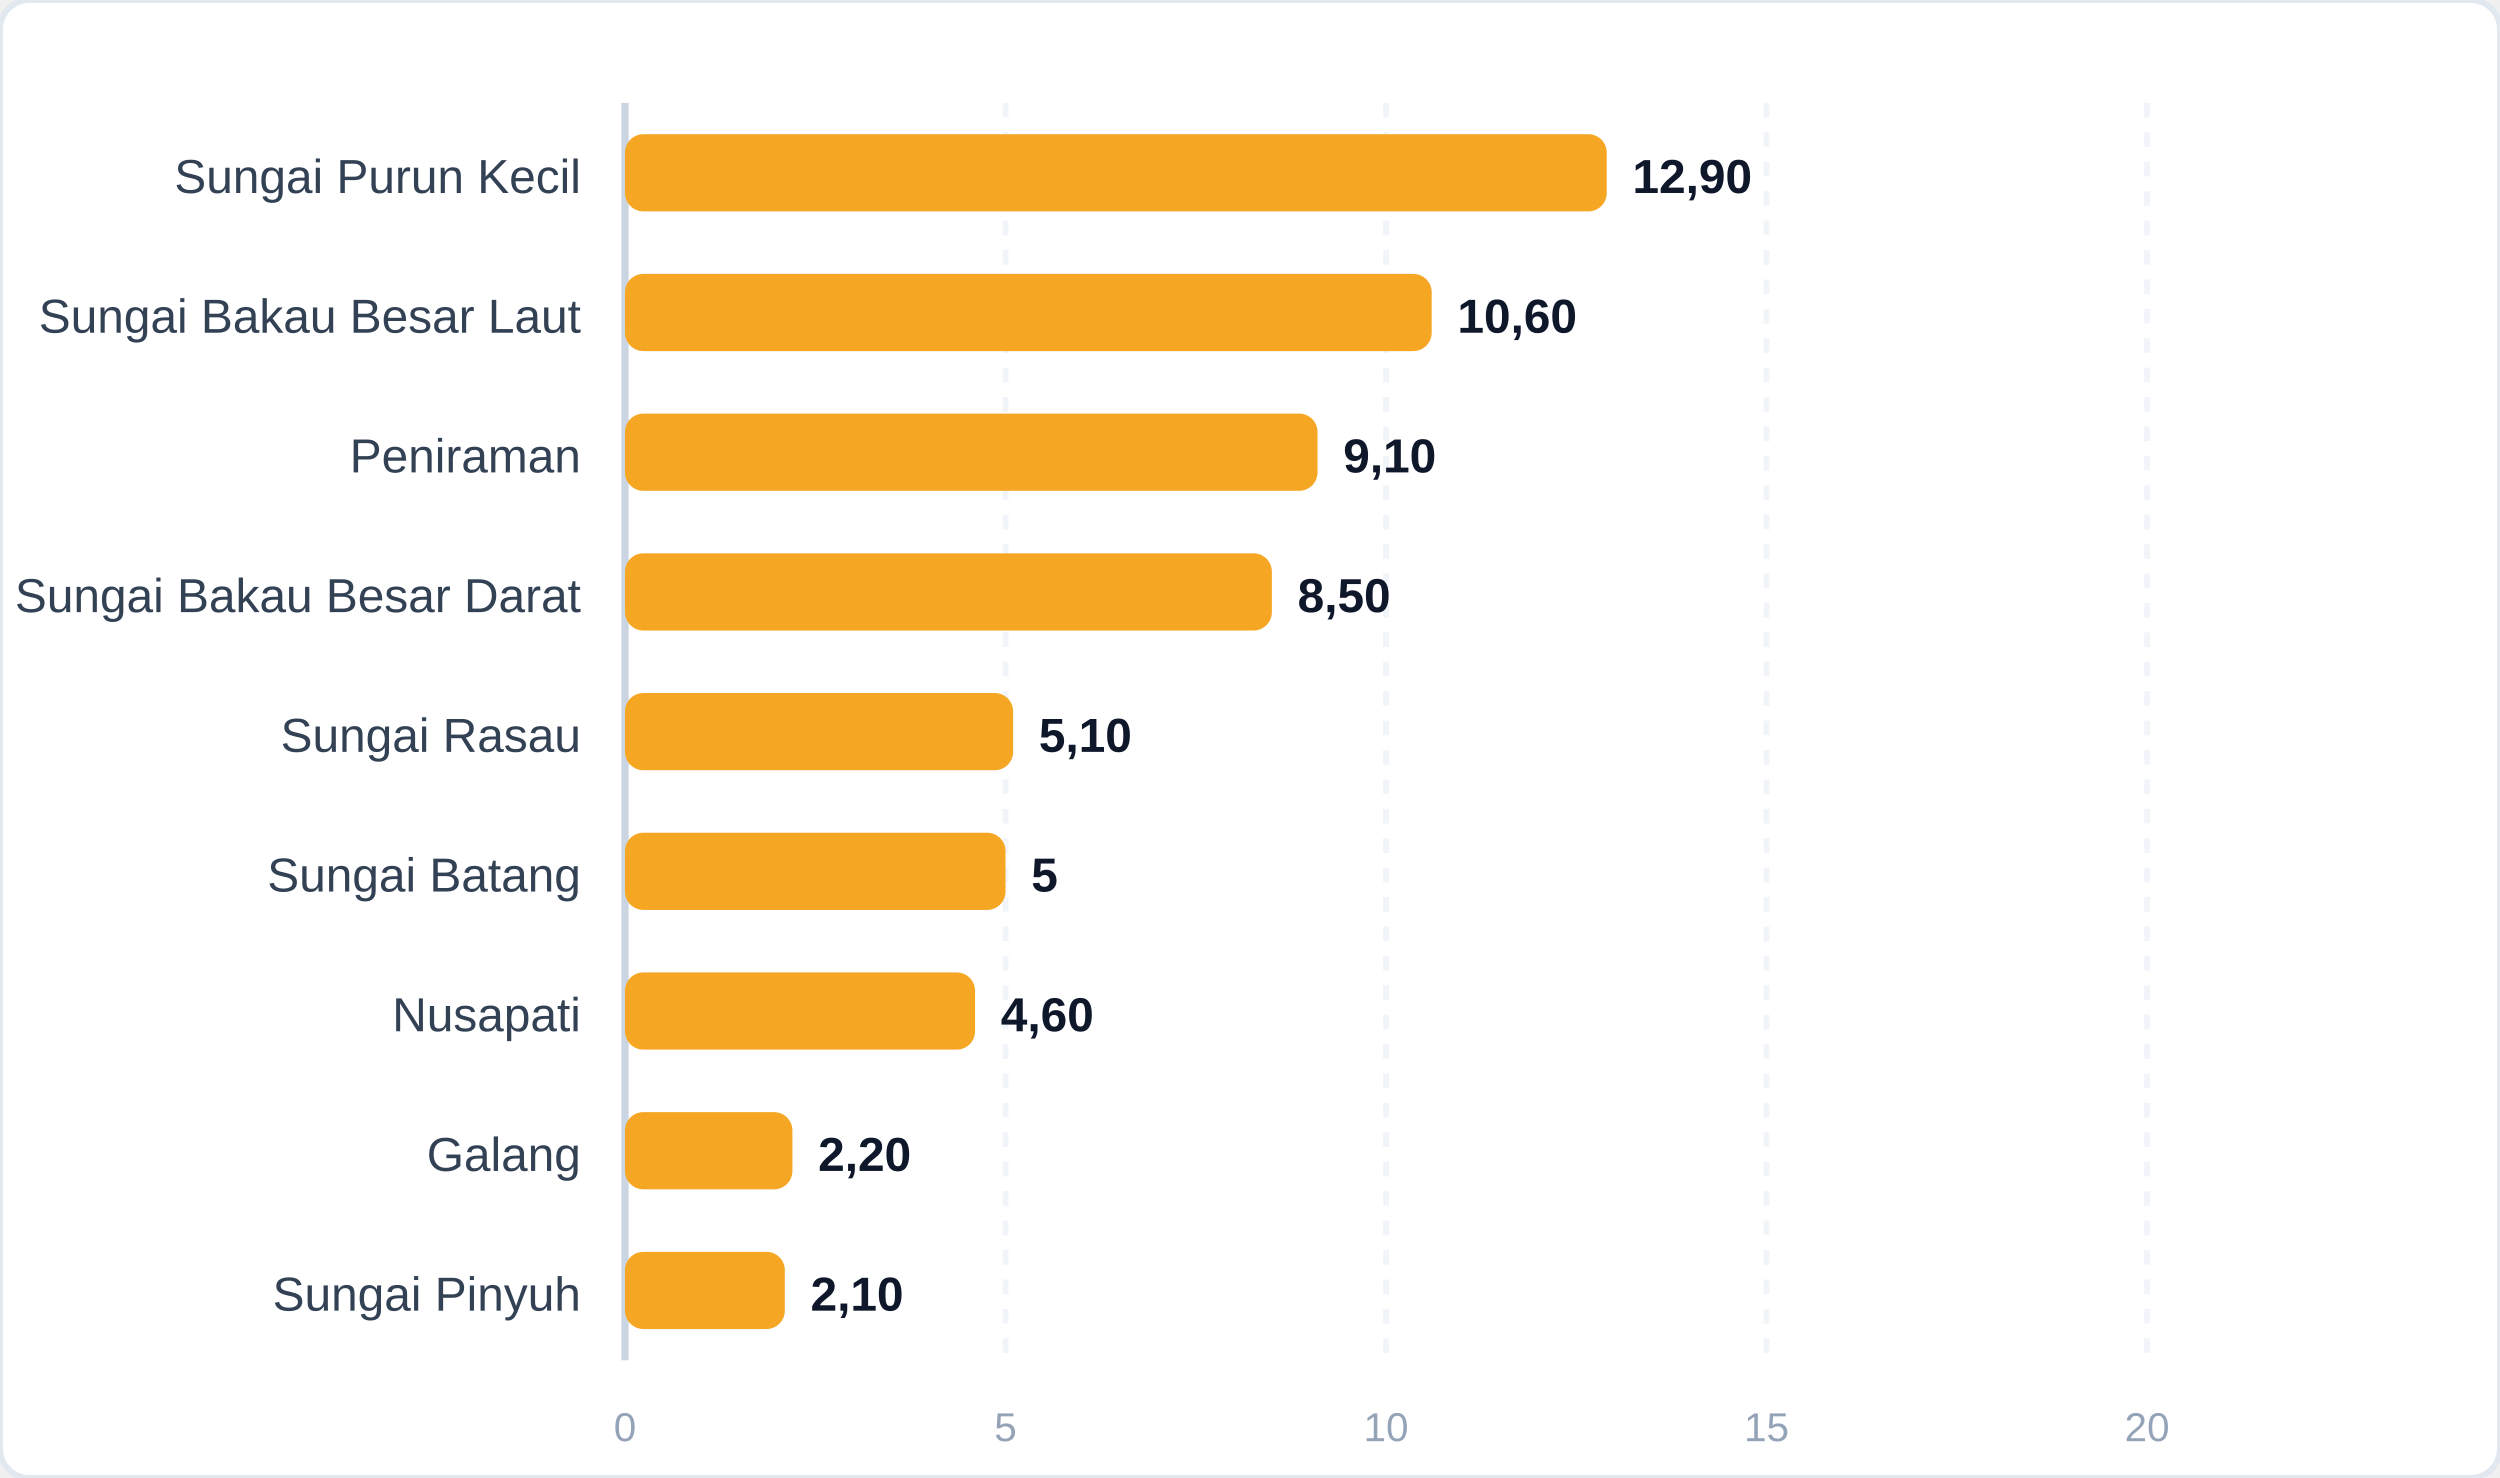
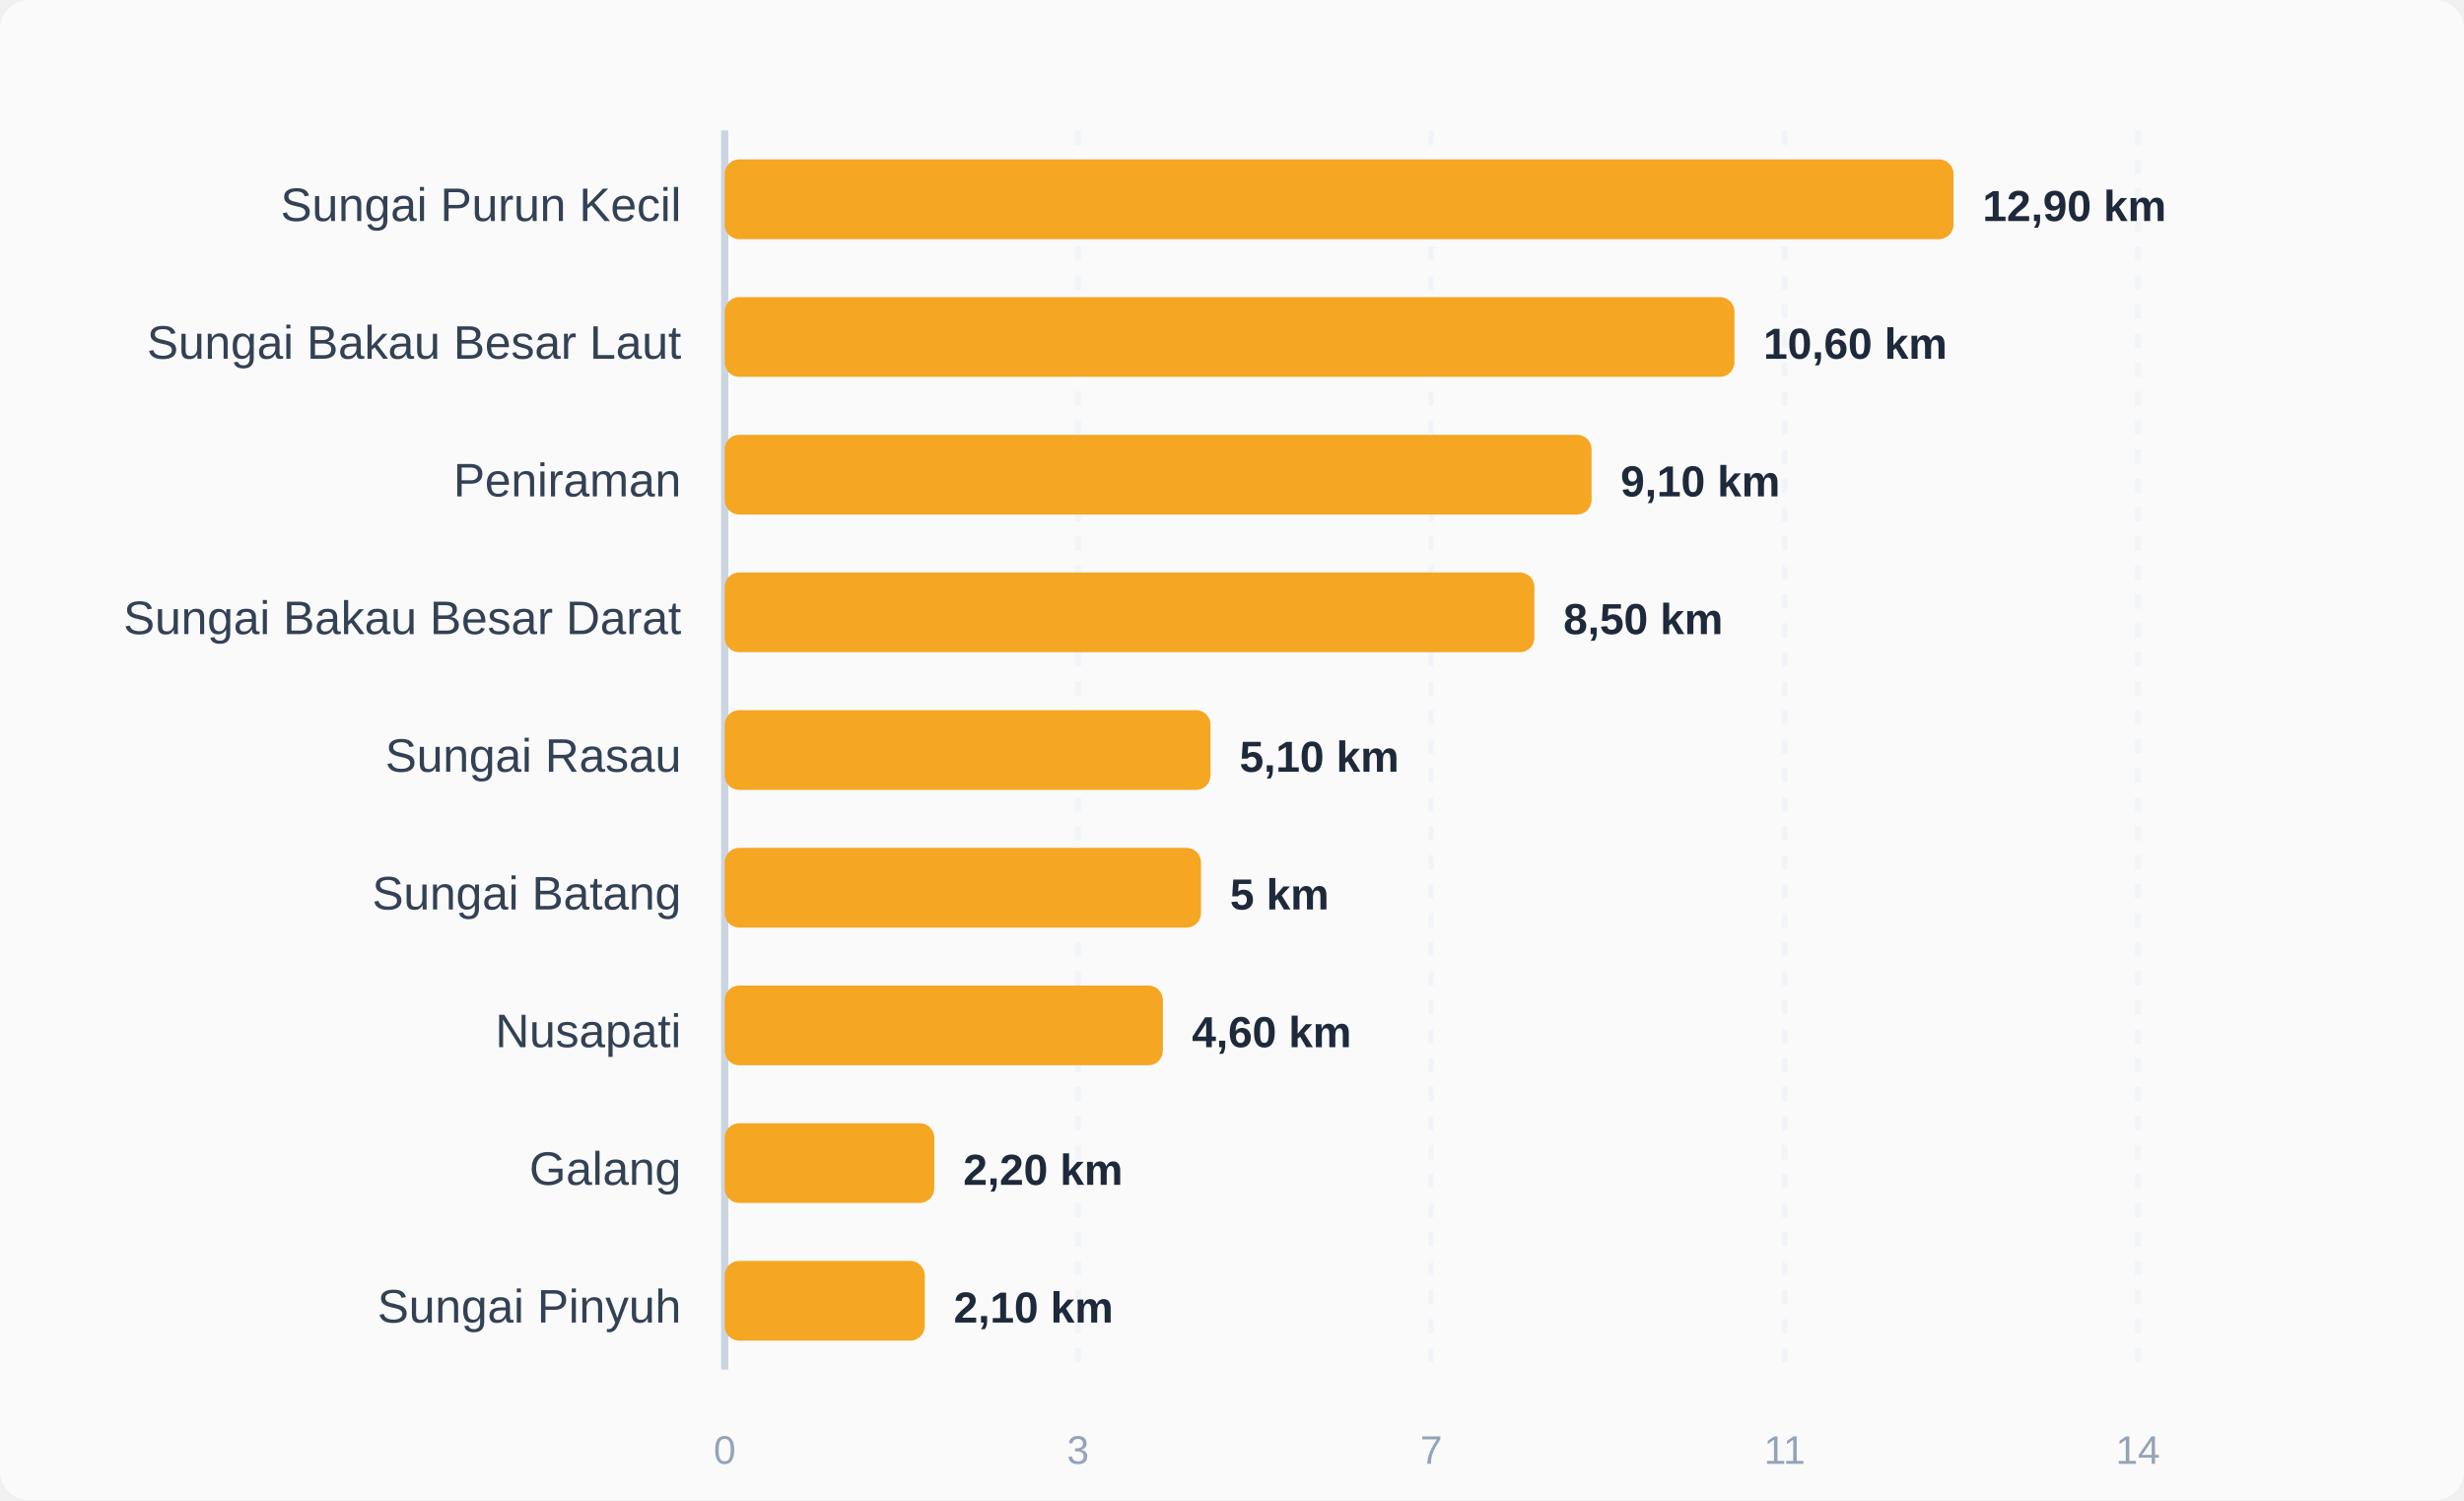
- <svg xmlns="http://www.w3.org/2000/svg" viewBox="0 0 340 201" width="100%" style="font-family: 'Liberation Sans', Arial, sans-serif;">
-   <rect width="340" height="201" rx="4" fill="#FFFFFF" stroke="#E2E8F0" stroke-width="0.8" />
-   <line x1="85.0" y1="14" x2="85.0" y2="185" stroke="#F1F5F9" stroke-width="0.8" stroke-dasharray="2,2" />
-   <text x="85.0" y="196" font-size="5.5" fill="#94A3B8" text-anchor="middle">0</text>
-   <line x1="136.75" y1="14" x2="136.75" y2="185" stroke="#F1F5F9" stroke-width="0.8" stroke-dasharray="2,2" />
-   <text x="136.75" y="196" font-size="5.5" fill="#94A3B8" text-anchor="middle">5</text>
-   <line x1="188.5" y1="14" x2="188.5" y2="185" stroke="#F1F5F9" stroke-width="0.8" stroke-dasharray="2,2" />
-   <text x="188.5" y="196" font-size="5.5" fill="#94A3B8" text-anchor="middle">10</text>
-   <line x1="240.25" y1="14" x2="240.25" y2="185" stroke="#F1F5F9" stroke-width="0.8" stroke-dasharray="2,2" />
-   <text x="240.25" y="196" font-size="5.5" fill="#94A3B8" text-anchor="middle">15</text>
-   <line x1="292.0" y1="14" x2="292.0" y2="185" stroke="#F1F5F9" stroke-width="0.8" stroke-dasharray="2,2" />
-   <text x="292.0" y="196" font-size="5.5" fill="#94A3B8" text-anchor="middle">20</text>
-   <line x1="85" y1="14" x2="85" y2="185" stroke="#CBD5E1" stroke-width="1" />
-   <text x="79" y="26.25" font-size="6.5" fill="#334155" text-anchor="end">Sungai Purun Kecil</text>
-   <rect x="85" y="18.25" width="133.515" height="10.5" rx="2.5" fill="#F5A623" />
-   <text x="222.015" y="26.25" font-size="6.5" font-weight="bold" fill="#0F172A">12,90</text>
-   <text x="79" y="45.25" font-size="6.5" fill="#334155" text-anchor="end">Sungai Bakau Besar Laut</text>
-   <rect x="85" y="37.25" width="109.71" height="10.5" rx="2.5" fill="#F5A623" />
-   <text x="198.21" y="45.25" font-size="6.5" font-weight="bold" fill="#0F172A">10,60</text>
-   <text x="79" y="64.25" font-size="6.5" fill="#334155" text-anchor="end">Peniraman</text>
-   <rect x="85" y="56.25" width="94.185" height="10.5" rx="2.5" fill="#F5A623" />
-   <text x="182.685" y="64.25" font-size="6.5" font-weight="bold" fill="#0F172A">9,10</text>
-   <text x="79" y="83.25" font-size="6.5" fill="#334155" text-anchor="end">Sungai Bakau Besar Darat</text>
-   <rect x="85" y="75.25" width="87.975" height="10.5" rx="2.5" fill="#F5A623" />
-   <text x="176.475" y="83.25" font-size="6.5" font-weight="bold" fill="#0F172A">8,50</text>
-   <text x="79" y="102.25" font-size="6.5" fill="#334155" text-anchor="end">Sungai Rasau</text>
-   <rect x="85" y="94.25" width="52.785" height="10.5" rx="2.5" fill="#F5A623" />
-   <text x="141.285" y="102.25" font-size="6.5" font-weight="bold" fill="#0F172A">5,10</text>
-   <text x="79" y="121.25" font-size="6.5" fill="#334155" text-anchor="end">Sungai Batang</text>
-   <rect x="85" y="113.25" width="51.75" height="10.5" rx="2.5" fill="#F5A623" />
-   <text x="140.25" y="121.25" font-size="6.5" font-weight="bold" fill="#0F172A">5</text>
-   <text x="79" y="140.25" font-size="6.5" fill="#334155" text-anchor="end">Nusapati</text>
-   <rect x="85" y="132.25" width="47.61" height="10.5" rx="2.5" fill="#F5A623" />
-   <text x="136.11" y="140.25" font-size="6.5" font-weight="bold" fill="#0F172A">4,60</text>
-   <text x="79" y="159.25" font-size="6.5" fill="#334155" text-anchor="end">Galang</text>
-   <rect x="85" y="151.25" width="22.77" height="10.5" rx="2.5" fill="#F5A623" />
-   <text x="111.27" y="159.25" font-size="6.5" font-weight="bold" fill="#0F172A">2,20</text>
-   <text x="79" y="178.25" font-size="6.5" fill="#334155" text-anchor="end">Sungai Pinyuh</text>
-   <rect x="85" y="170.25" width="21.735" height="10.5" rx="2.5" fill="#F5A623" />
-   <text x="110.235" y="178.25" font-size="6.5" font-weight="bold" fill="#0F172A">2,10</text>
+ <svg xmlns="http://www.w3.org/2000/svg" viewBox="0 0 340 207" width="100%" height="207pt" style="font-family: 'Liberation Sans', Arial, sans-serif;">
+   <rect width="340" height="207" fill="#FAFAFA" rx="4" />
+   <line x1="100.0" y1="18" x2="100.0" y2="189" stroke="#F1F5F9" stroke-width="0.8" stroke-dasharray="2,2" />
+   <text x="100.0" y="202" font-size="5.5" fill="#94A3B8" text-anchor="middle">0</text>
+   <line x1="148.75" y1="18" x2="148.75" y2="189" stroke="#F1F5F9" stroke-width="0.8" stroke-dasharray="2,2" />
+   <text x="148.75" y="202" font-size="5.5" fill="#94A3B8" text-anchor="middle">3</text>
+   <line x1="197.5" y1="18" x2="197.5" y2="189" stroke="#F1F5F9" stroke-width="0.8" stroke-dasharray="2,2" />
+   <text x="197.5" y="202" font-size="5.5" fill="#94A3B8" text-anchor="middle">7</text>
+   <line x1="246.25" y1="18" x2="246.25" y2="189" stroke="#F1F5F9" stroke-width="0.8" stroke-dasharray="2,2" />
+   <text x="246.25" y="202" font-size="5.5" fill="#94A3B8" text-anchor="middle">11</text>
+   <line x1="295.0" y1="18" x2="295.0" y2="189" stroke="#F1F5F9" stroke-width="0.8" stroke-dasharray="2,2" />
+   <text x="295.0" y="202" font-size="5.5" fill="#94A3B8" text-anchor="middle">14</text>
+   <line x1="100" y1="18" x2="100" y2="189" stroke="#CBD5E1" stroke-width="1" />
+   <text x="94" y="30.5" font-size="6.5" fill="#334155" text-anchor="end">Sungai Purun Kecil</text>
+   <rect x="100" y="22" width="169.565" height="11" rx="2" fill="#F5A623" />
+   <text x="273.565" y="30.5" font-size="6" font-weight="bold" fill="#1E293B">12,90 km</text>
+   <text x="94" y="49.5" font-size="6.5" fill="#334155" text-anchor="end">Sungai Bakau Besar Laut</text>
+   <rect x="100" y="41" width="139.333" height="11" rx="2" fill="#F5A623" />
+   <text x="243.333" y="49.5" font-size="6" font-weight="bold" fill="#1E293B">10,60 km</text>
+   <text x="94" y="68.5" font-size="6.5" fill="#334155" text-anchor="end">Peniraman</text>
+   <rect x="100" y="60" width="119.616" height="11" rx="2" fill="#F5A623" />
+   <text x="223.616" y="68.5" font-size="6" font-weight="bold" fill="#1E293B">9,10 km</text>
+   <text x="94" y="87.5" font-size="6.5" fill="#334155" text-anchor="end">Sungai Bakau Besar Darat</text>
+   <rect x="100" y="79" width="111.729" height="11" rx="2" fill="#F5A623" />
+   <text x="215.729" y="87.5" font-size="6" font-weight="bold" fill="#1E293B">8,50 km</text>
+   <text x="94" y="106.5" font-size="6.5" fill="#334155" text-anchor="end">Sungai Rasau</text>
+   <rect x="100" y="98" width="67.037" height="11" rx="2" fill="#F5A623" />
+   <text x="171.037" y="106.5" font-size="6" font-weight="bold" fill="#1E293B">5,10 km</text>
+   <text x="94" y="125.5" font-size="6.5" fill="#334155" text-anchor="end">Sungai Batang</text>
+   <rect x="100" y="117" width="65.723" height="11" rx="2" fill="#F5A623" />
+   <text x="169.723" y="125.5" font-size="6" font-weight="bold" fill="#1E293B">5 km</text>
+   <text x="94" y="144.5" font-size="6.5" fill="#334155" text-anchor="end">Nusapati</text>
+   <rect x="100" y="136" width="60.465" height="11" rx="2" fill="#F5A623" />
+   <text x="164.465" y="144.5" font-size="6" font-weight="bold" fill="#1E293B">4,60 km</text>
+   <text x="94" y="163.5" font-size="6.5" fill="#334155" text-anchor="end">Galang</text>
+   <rect x="100" y="155" width="28.918" height="11" rx="2" fill="#F5A623" />
+   <text x="132.918" y="163.5" font-size="6" font-weight="bold" fill="#1E293B">2,20 km</text>
+   <text x="94" y="182.5" font-size="6.5" fill="#334155" text-anchor="end">Sungai Pinyuh</text>
+   <rect x="100" y="174" width="27.604" height="11" rx="2" fill="#F5A623" />
+   <text x="131.604" y="182.5" font-size="6" font-weight="bold" fill="#1E293B">2,10 km</text>
</svg>
